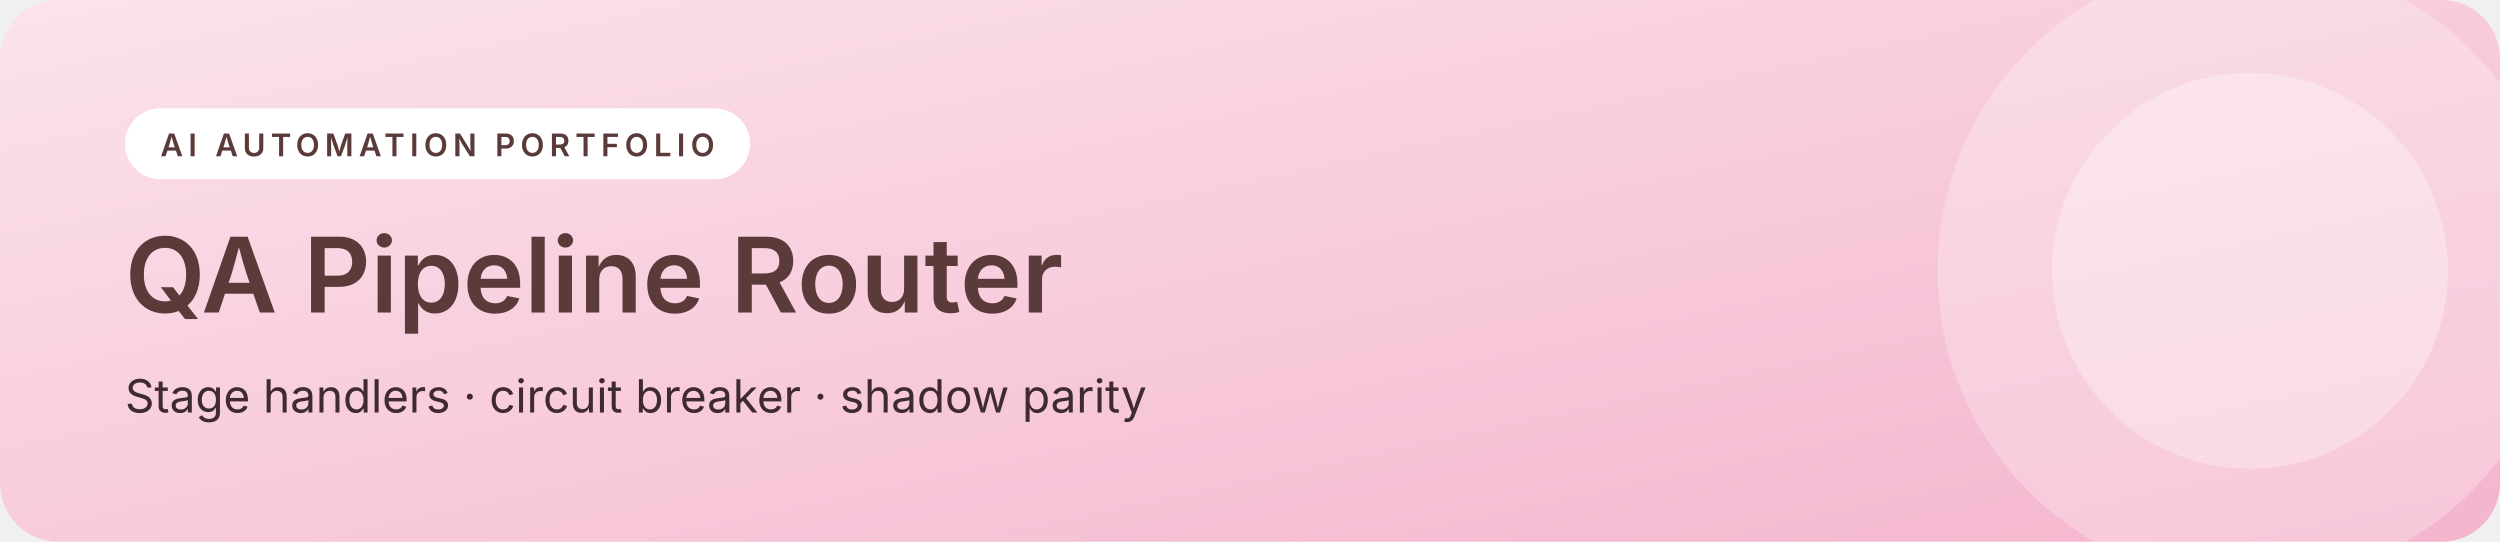
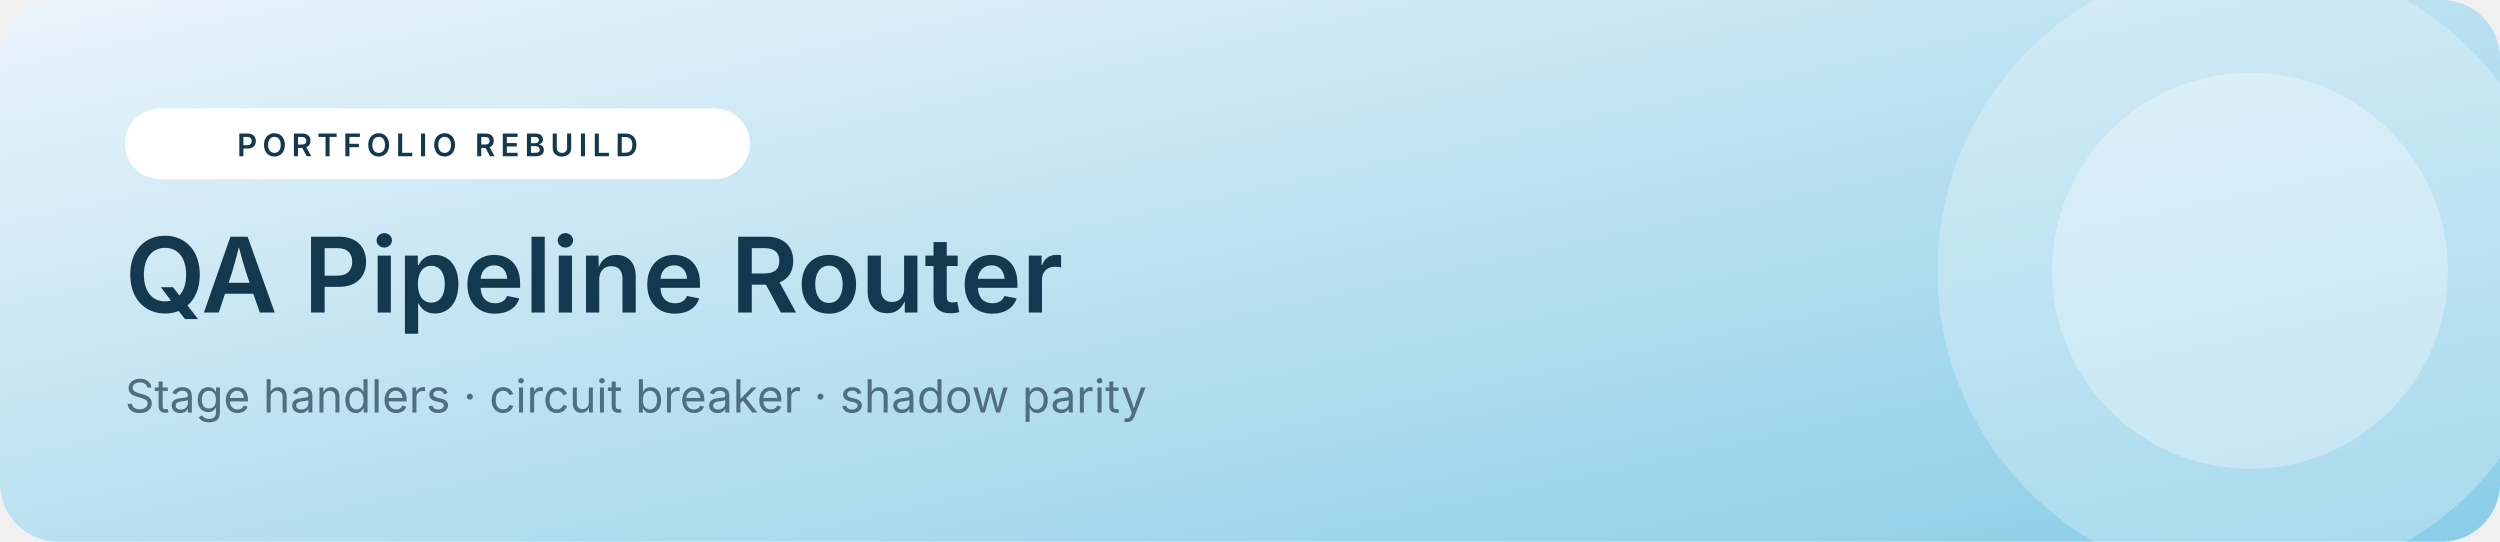
<svg xmlns="http://www.w3.org/2000/svg" width="1200" height="260" viewBox="0 0 1200 260">
  <defs>
    <linearGradient id="g" x1="0" y1="0" x2="1" y2="1">
-       <stop offset="0" stop-color="#FBE3EC" />
-       <stop offset="1" stop-color="#F4B4CD" />
+       <stop offset="0" stop-color="#EAF4FA" />
+       <stop offset="1" stop-color="#89CDE7" />
    </linearGradient>
  </defs>
  <rect width="1200" height="260" rx="28" fill="url(#g)" />
  <circle cx="1080" cy="130" r="150" fill="#FFFFFF" opacity="0.25" />
  <circle cx="1080" cy="130" r="95" fill="#FFFFFF" opacity="0.3" />
  <rect x="60" y="52" width="300" height="34" rx="17" fill="#FFFFFF" />
-   <text x="210" y="75" text-anchor="middle" font-family="Inter,'DM Sans',Arial,sans-serif" font-size="15" font-weight="600" letter-spacing="2.5" fill="#5B3A3A">AI AUTOMATION PORTFOLIO</text>
-   <text x="60" y="150" font-family="Inter,'DM Sans',Arial,sans-serif" font-size="50" font-weight="600" fill="#5B3A3A">QA Pipeline Router</text>
-   <text x="60" y="198" font-family="Inter,'DM Sans',Arial,sans-serif" font-size="22" fill="#3E2A2F">Stage handlers · circuit breaker · shadow parity</text>
+   <text x="210" y="75" text-anchor="middle" font-family="Inter,'DM Sans',Arial,sans-serif" font-size="15" font-weight="600" letter-spacing="2.5" fill="#14384E">PORTFOLIO REBUILD</text>
+   <text x="60" y="150" font-family="Inter,'DM Sans',Arial,sans-serif" font-size="50" font-weight="600" fill="#14384E">QA Pipeline Router</text>
+   <text x="60" y="198" font-family="Inter,'DM Sans',Arial,sans-serif" font-size="22" fill="#4F6E80">Stage handlers · circuit breaker · shadow parity</text>
</svg>
